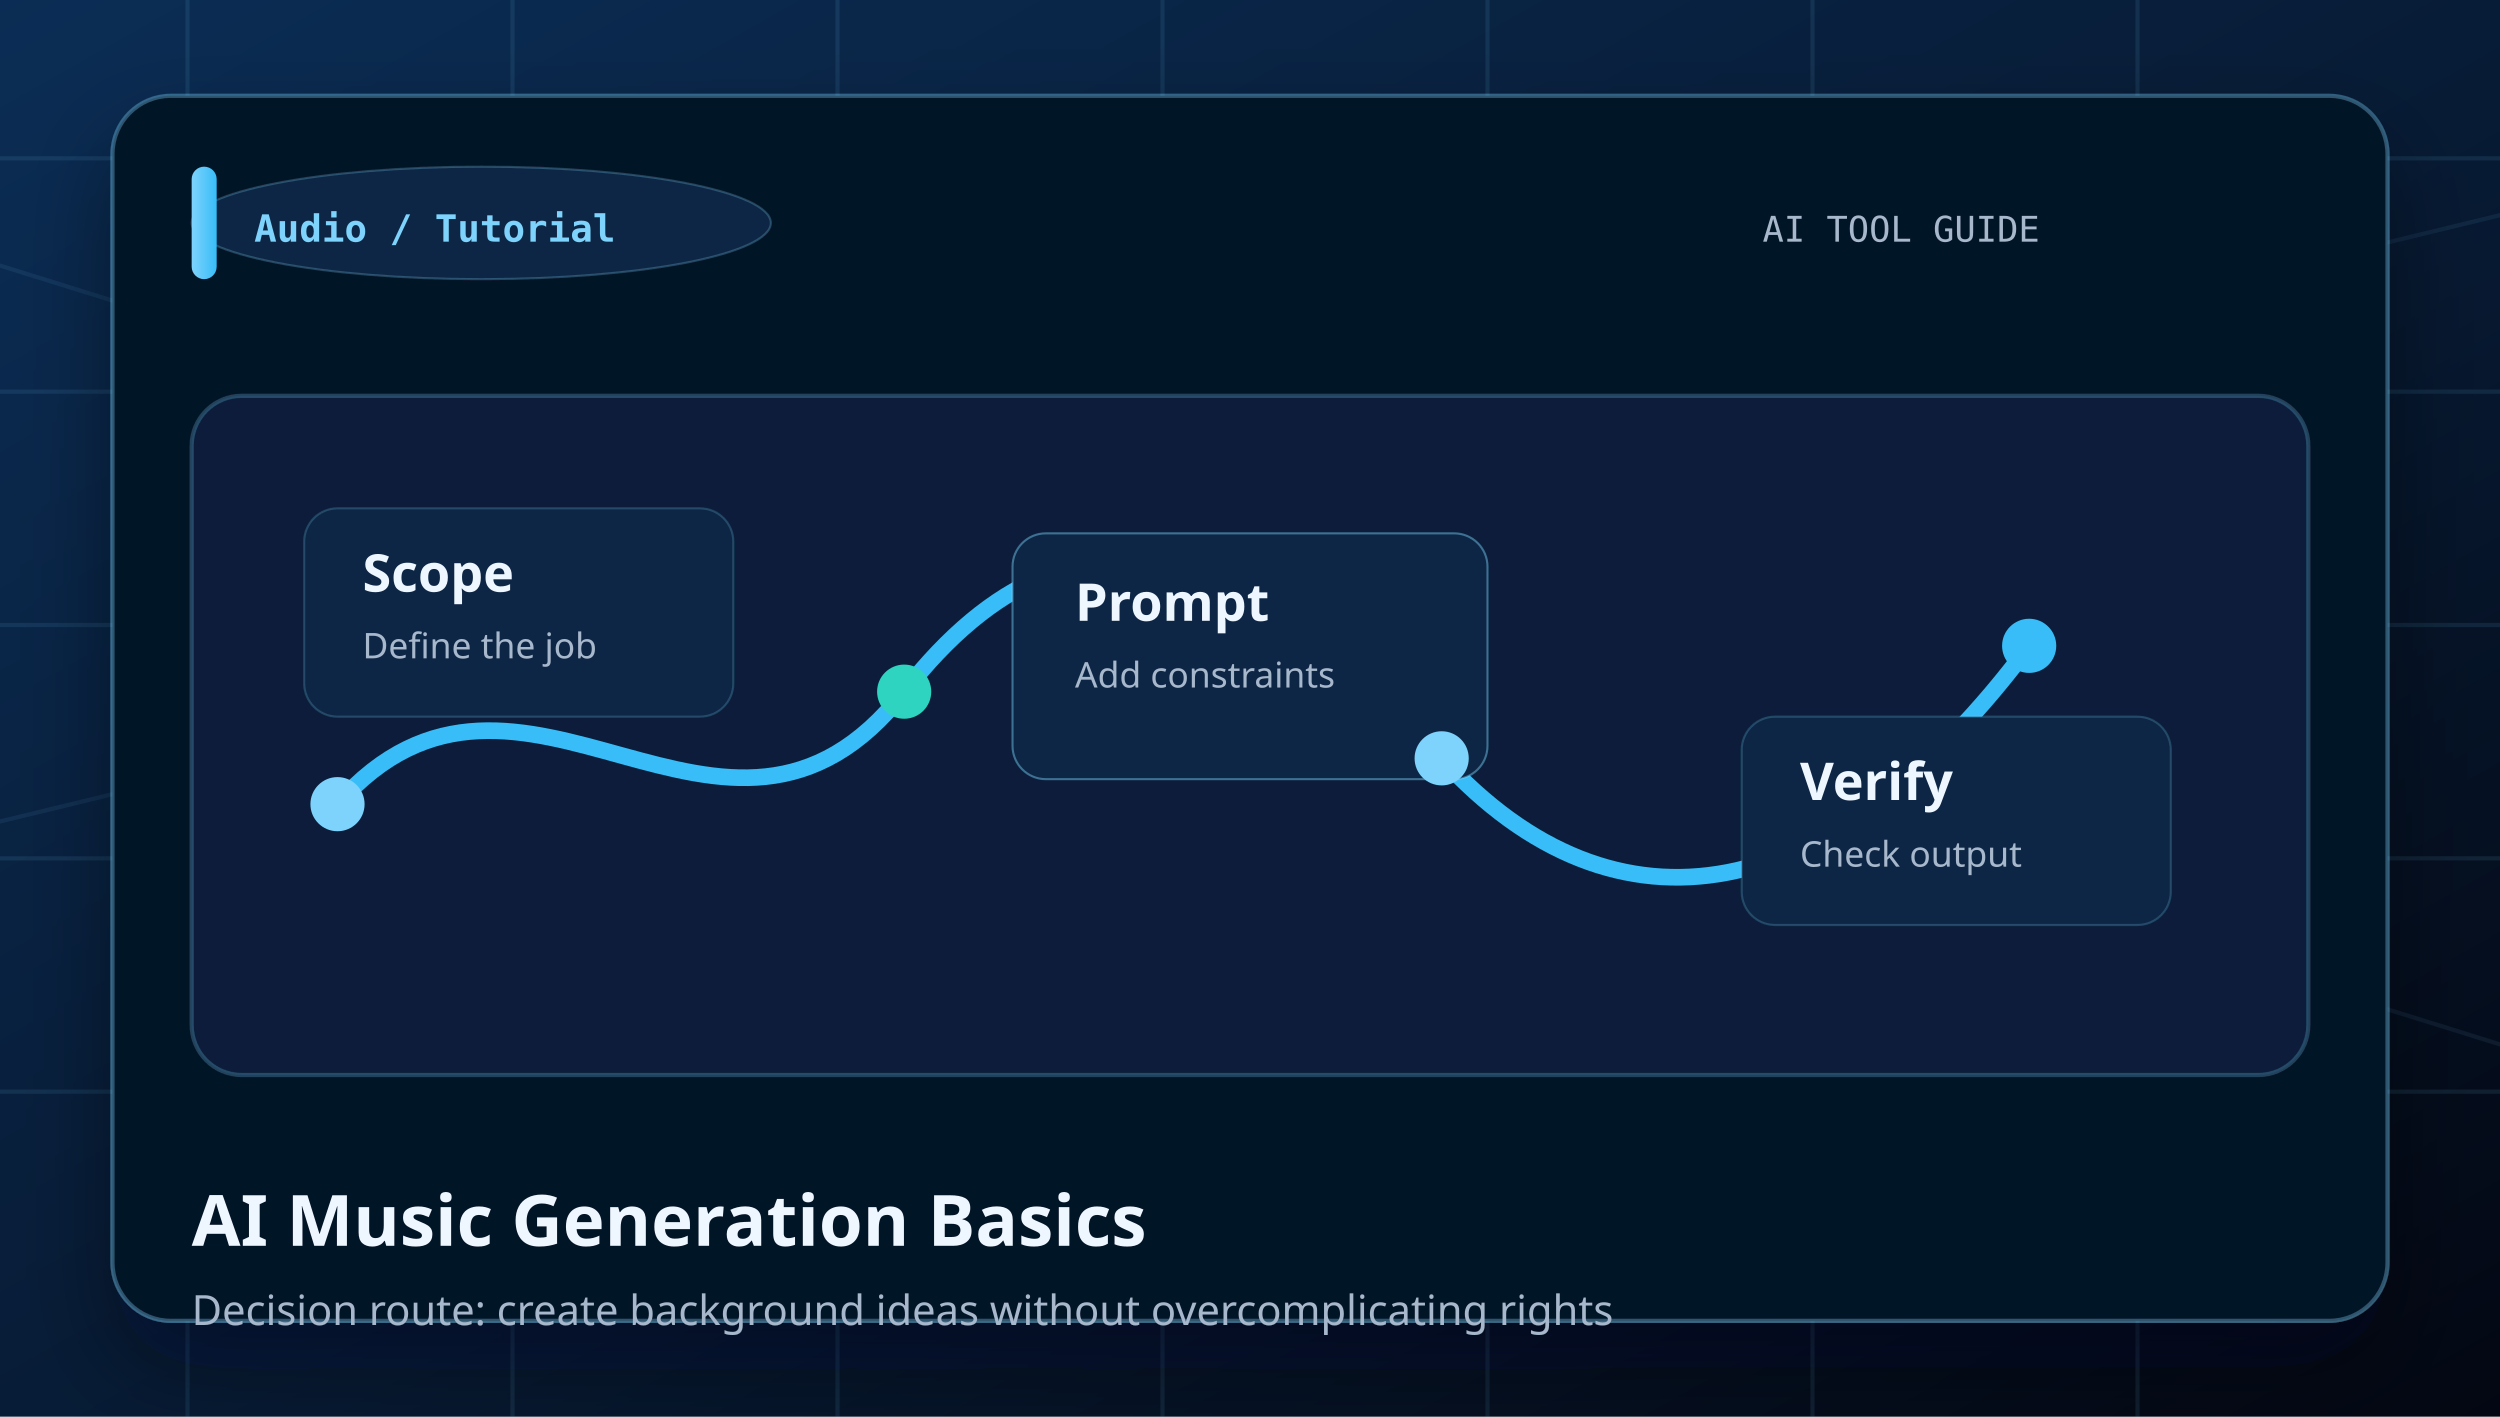
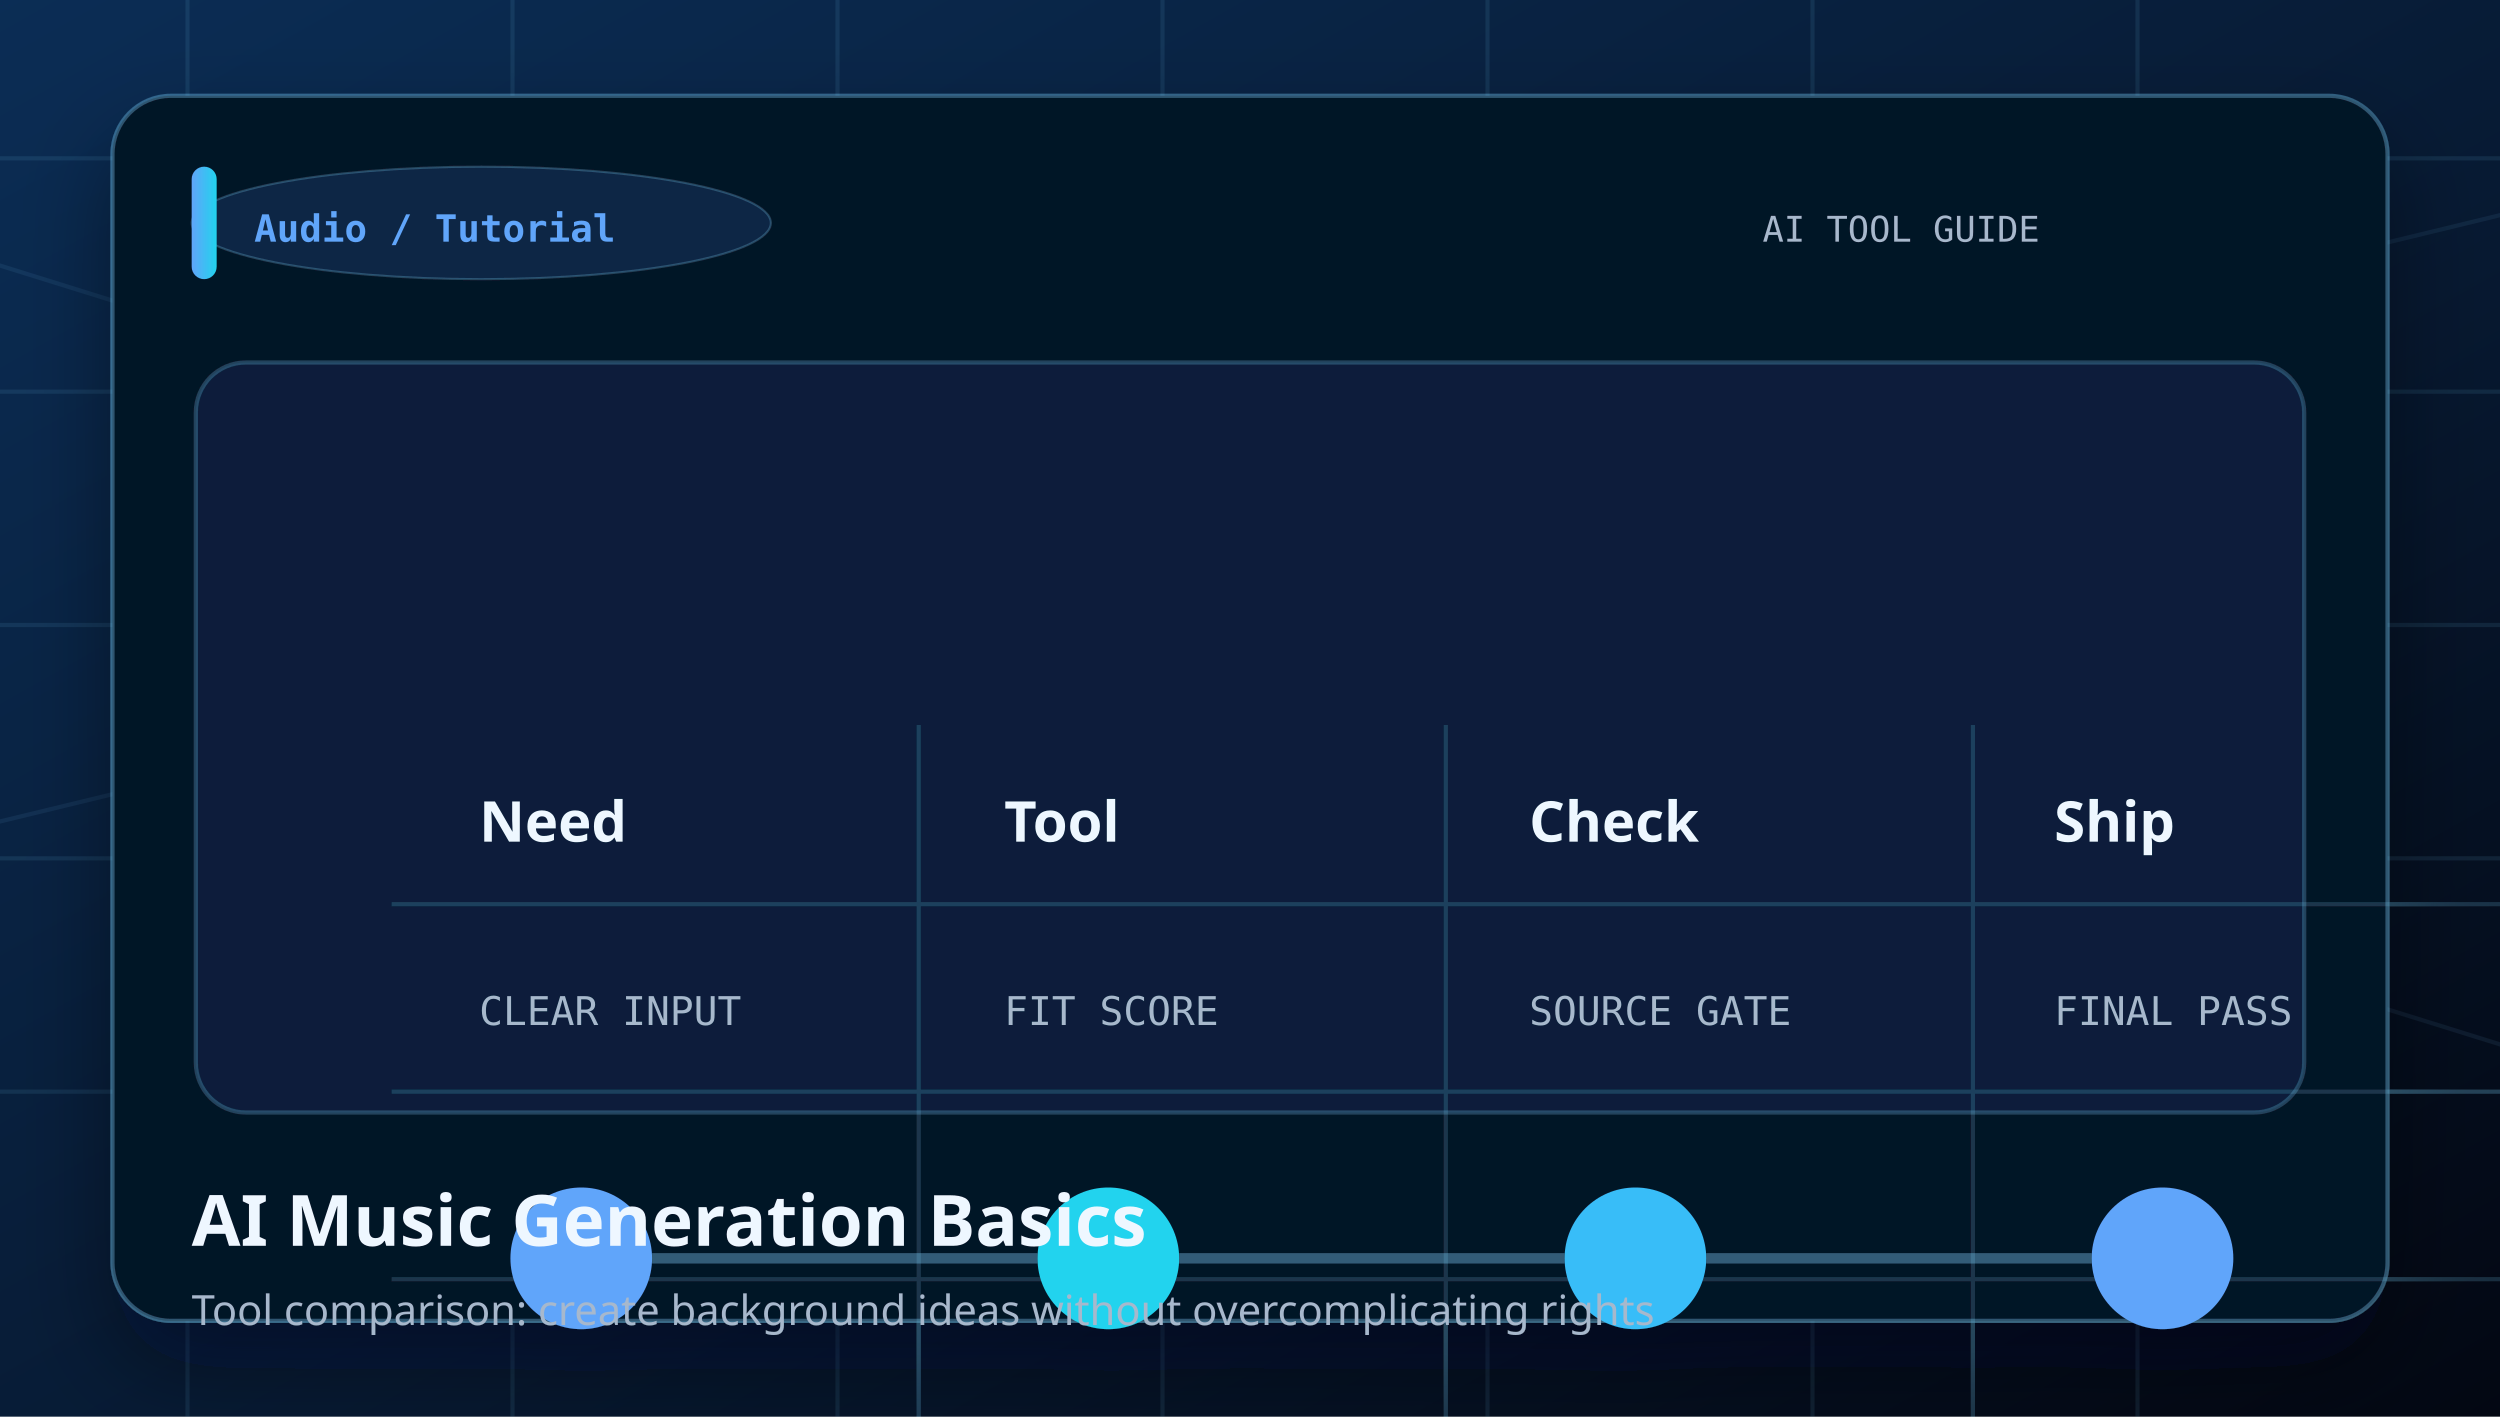
<svg xmlns="http://www.w3.org/2000/svg" width="1200" height="680" viewBox="0 0 1200 680" role="img" aria-labelledby="title desc">
  <defs>
    <linearGradient id="articleBg" x1="0" x2="1" y1="0" y2="1">
      <stop offset="0" stop-color="#0b2d55" />
      <stop offset=".56" stop-color="#071a33" />
      <stop offset="1" stop-color="#030712" />
    </linearGradient>
    <linearGradient id="articleAccent" x1="0" x2="1">
-       <stop offset="0" stop-color="#7dd3fc" />
-       <stop offset="1" stop-color="#38bdf8" />
+       <stop offset="0" stop-color="#60a5fa" />
+       <stop offset="1" stop-color="#22d3ee" />
    </linearGradient>
    <filter id="articleShadow" x="-20%" y="-20%" width="140%" height="140%">
      <feDropShadow dx="0" dy="22" stdDeviation="22" flood-color="#020617" flood-opacity=".42" />
    </filter>
  </defs>
  <rect width="1200" height="680" fill="url(#articleBg)" />
  <path d="M0 76h1200M0 188h1200M0 300h1200M0 412h1200M0 524h1200M90 0v680M246 0v680M402 0v680M558 0v680M714 0v680M870 0v680M1026 0v680" stroke="#7dd3fc" stroke-width="2" opacity=".10" />
  <path d="M-24 120L1260 520M-40 404L1230 96" stroke="#7dd3fc" stroke-width="2" stroke-opacity=".08" />
  <g filter="url(#articleShadow)">
    <rect x="54" y="46" width="1092" height="588" rx="28" fill="#061426" stroke="#7dd3fc" stroke-opacity=".34" stroke-width="2" />
    <rect x="92" y="80" width="278" height="54" rx="999" fill="#0f2745" stroke="#7dd3fc" stroke-opacity=".26" />
    <rect x="92" y="80" width="12" height="54" rx="6" fill="url(#articleAccent)" />
-     <text x="122" y="116" font-family="Cascadia Mono,Consolas,monospace" font-size="18" font-weight="800" fill="#7dd3fc">Audio / Tutorial</text>
+     <text x="122" y="116" font-family="Cascadia Mono,Consolas,monospace" font-size="18" font-weight="800" fill="#60a5fa">Audio / Tutorial</text>
    <text x="846" y="116" font-family="Cascadia Mono,Consolas,monospace" font-size="17" fill="#a7b8cc">AI TOOL GUIDE</text>
-     <g transform="translate(92 190)">
-       <rect width="1016" height="326" rx="24" fill="#081f3a" stroke="#7dd3fc" stroke-opacity=".25" stroke-width="2" />
-       <path d="M70 196C158 96 256 252 342 142S516 82 600 174s188 72 282-54" fill="none" stroke="#38bdf8" stroke-width="8" stroke-linecap="round" />
-       <g font-family="Segoe UI,Trebuchet MS,sans-serif">
-         <rect x="54" y="54" width="206" height="100" rx="16" fill="#0f2745" stroke="#7dd3fc" stroke-opacity=".22" />
-         <text x="82" y="94" font-size="25" font-weight="800" fill="#eef7ff">Scope</text>
-         <text x="82" y="126" font-size="17" fill="#a7b8cc">Define the job</text>
-         <rect x="394" y="66" width="228" height="118" rx="16" fill="#0f2745" stroke="#7dd3fc" stroke-opacity=".44" />
-         <text x="424" y="108" font-size="25" font-weight="800" fill="#eef7ff">Prompt</text>
-         <text x="424" y="140" font-size="17" fill="#a7b8cc">Add constraints</text>
-         <rect x="744" y="154" width="206" height="100" rx="16" fill="#0f2745" stroke="#7dd3fc" stroke-opacity=".22" />
-         <text x="772" y="194" font-size="25" font-weight="800" fill="#eef7ff">Verify</text>
-         <text x="772" y="226" font-size="17" fill="#a7b8cc">Check output</text>
+     <g transform="translate(94 174)">
+       <rect width="1012" height="360" rx="24" fill="#081f3a" stroke="#7dd3fc" stroke-opacity=".25" stroke-width="2" />
+       <path d="M94 260h1012M94 350h1012M94 440h1012M347 174v360M600 174v360M853 174v360" stroke="#7dd3fc" stroke-width="2" stroke-opacity=".18" />
+       <g font-family="Segoe UI,Trebuchet MS,sans-serif" font-weight="800" font-size="27" fill="#eef7ff">
+         <text x="136" y="230">Need</text>
+         <text x="388" y="230">Tool</text>
+         <text x="640" y="230">Check</text>
+         <text x="892" y="230">Ship</text>
      </g>
-       <circle cx="70" cy="196" r="13" fill="#7dd3fc" />
-       <circle cx="342" cy="142" r="13" fill="#2dd4bf" />
-       <circle cx="600" cy="174" r="13" fill="#7dd3fc" />
-       <circle cx="882" cy="120" r="13" fill="#38bdf8" />
+       <g font-family="Cascadia Mono,Consolas,monospace" font-size="19" fill="#a7b8cc">
+         <text x="136" y="318">CLEAR INPUT</text>
+         <text x="388" y="318">FIT SCORE</text>
+         <text x="640" y="318">SOURCE GATE</text>
+         <text x="892" y="318">FINAL PASS</text>
+       </g>
+       <circle cx="185" cy="430" r="34" fill="#60a5fa" />
+       <circle cx="438" cy="430" r="34" fill="#22d3ee" />
+       <circle cx="691" cy="430" r="34" fill="#38bdf8" />
+       <circle cx="944" cy="430" r="34" fill="#60a5fa" />
+       <path d="M219 430h185M472 430h185M725 430h185" stroke="#7dd3fc" stroke-width="5" stroke-opacity=".38" />
    </g>
    <text x="92" y="598" font-family="Segoe UI,Trebuchet MS,sans-serif" font-size="34" font-weight="800" fill="#eef7ff">AI Music Generation Basics</text>
-     <text x="92" y="636" font-family="Segoe UI,Trebuchet MS,sans-serif" font-size="20" fill="#a7b8cc">Decision route: create background ideas without overcomplicating rights</text>
+     <text x="92" y="636" font-family="Segoe UI,Trebuchet MS,sans-serif" font-size="20" fill="#a7b8cc">Tool comparison: create background ideas without overcomplicating rights</text>
  </g>
</svg>
